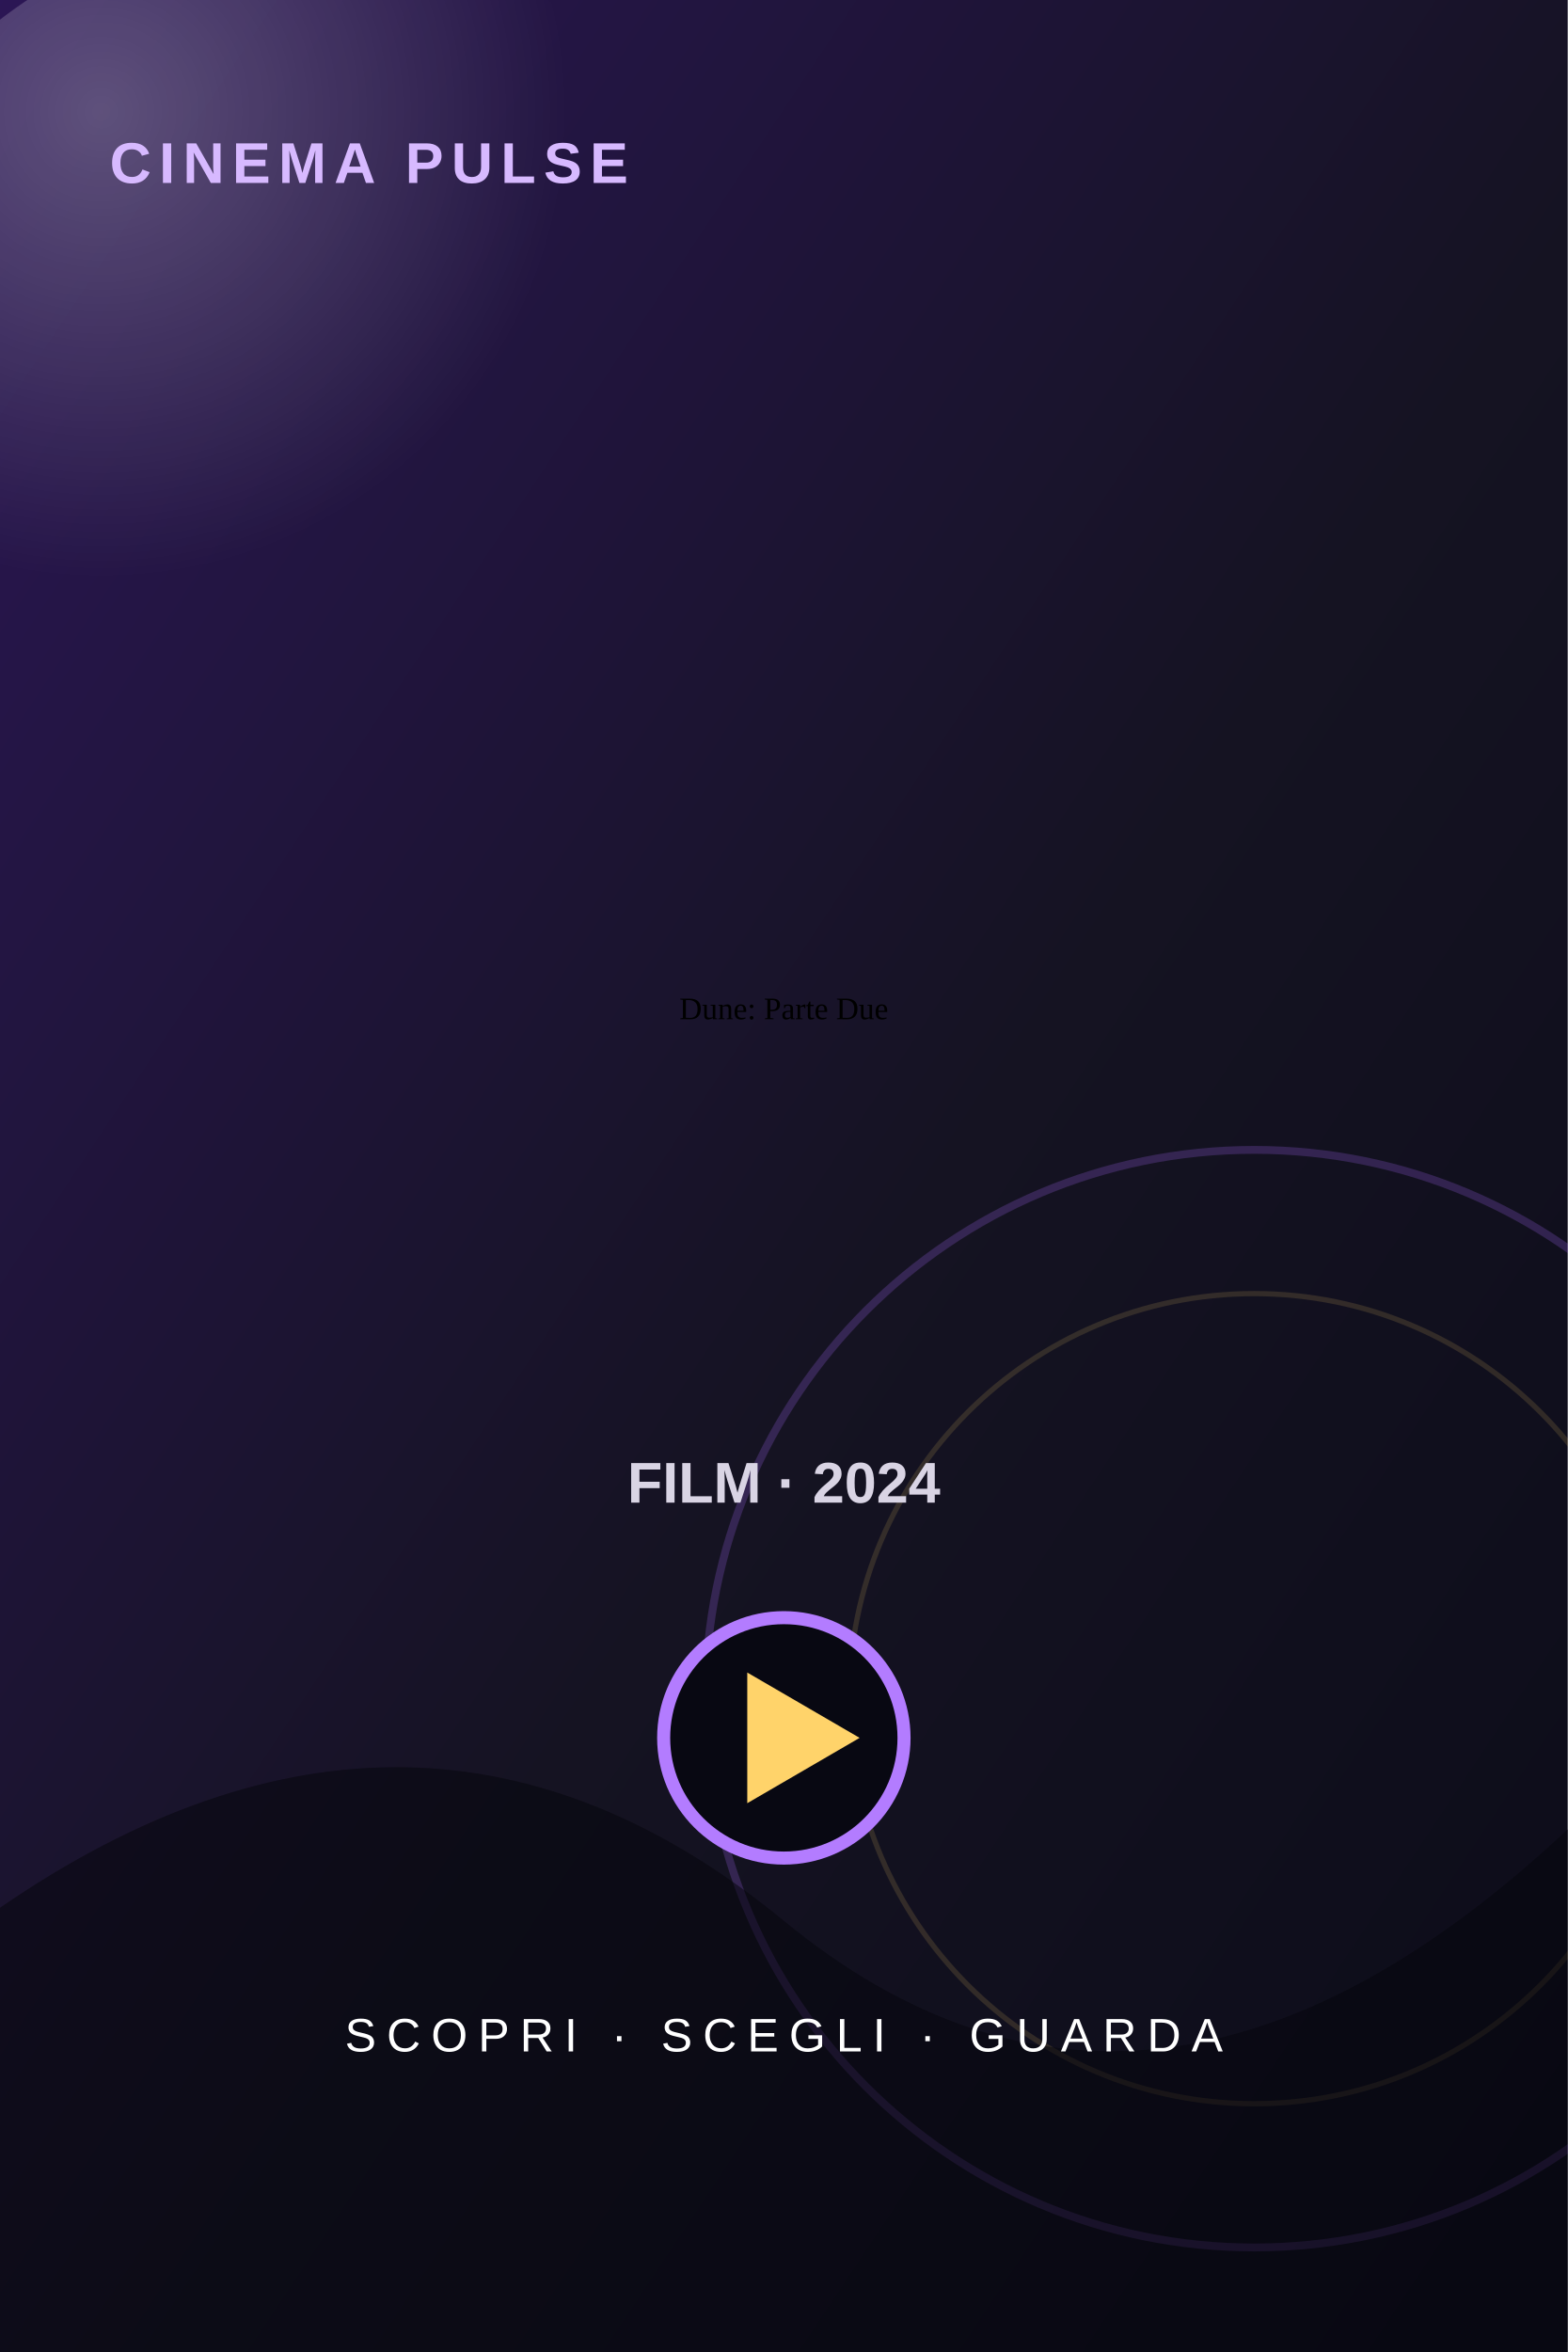
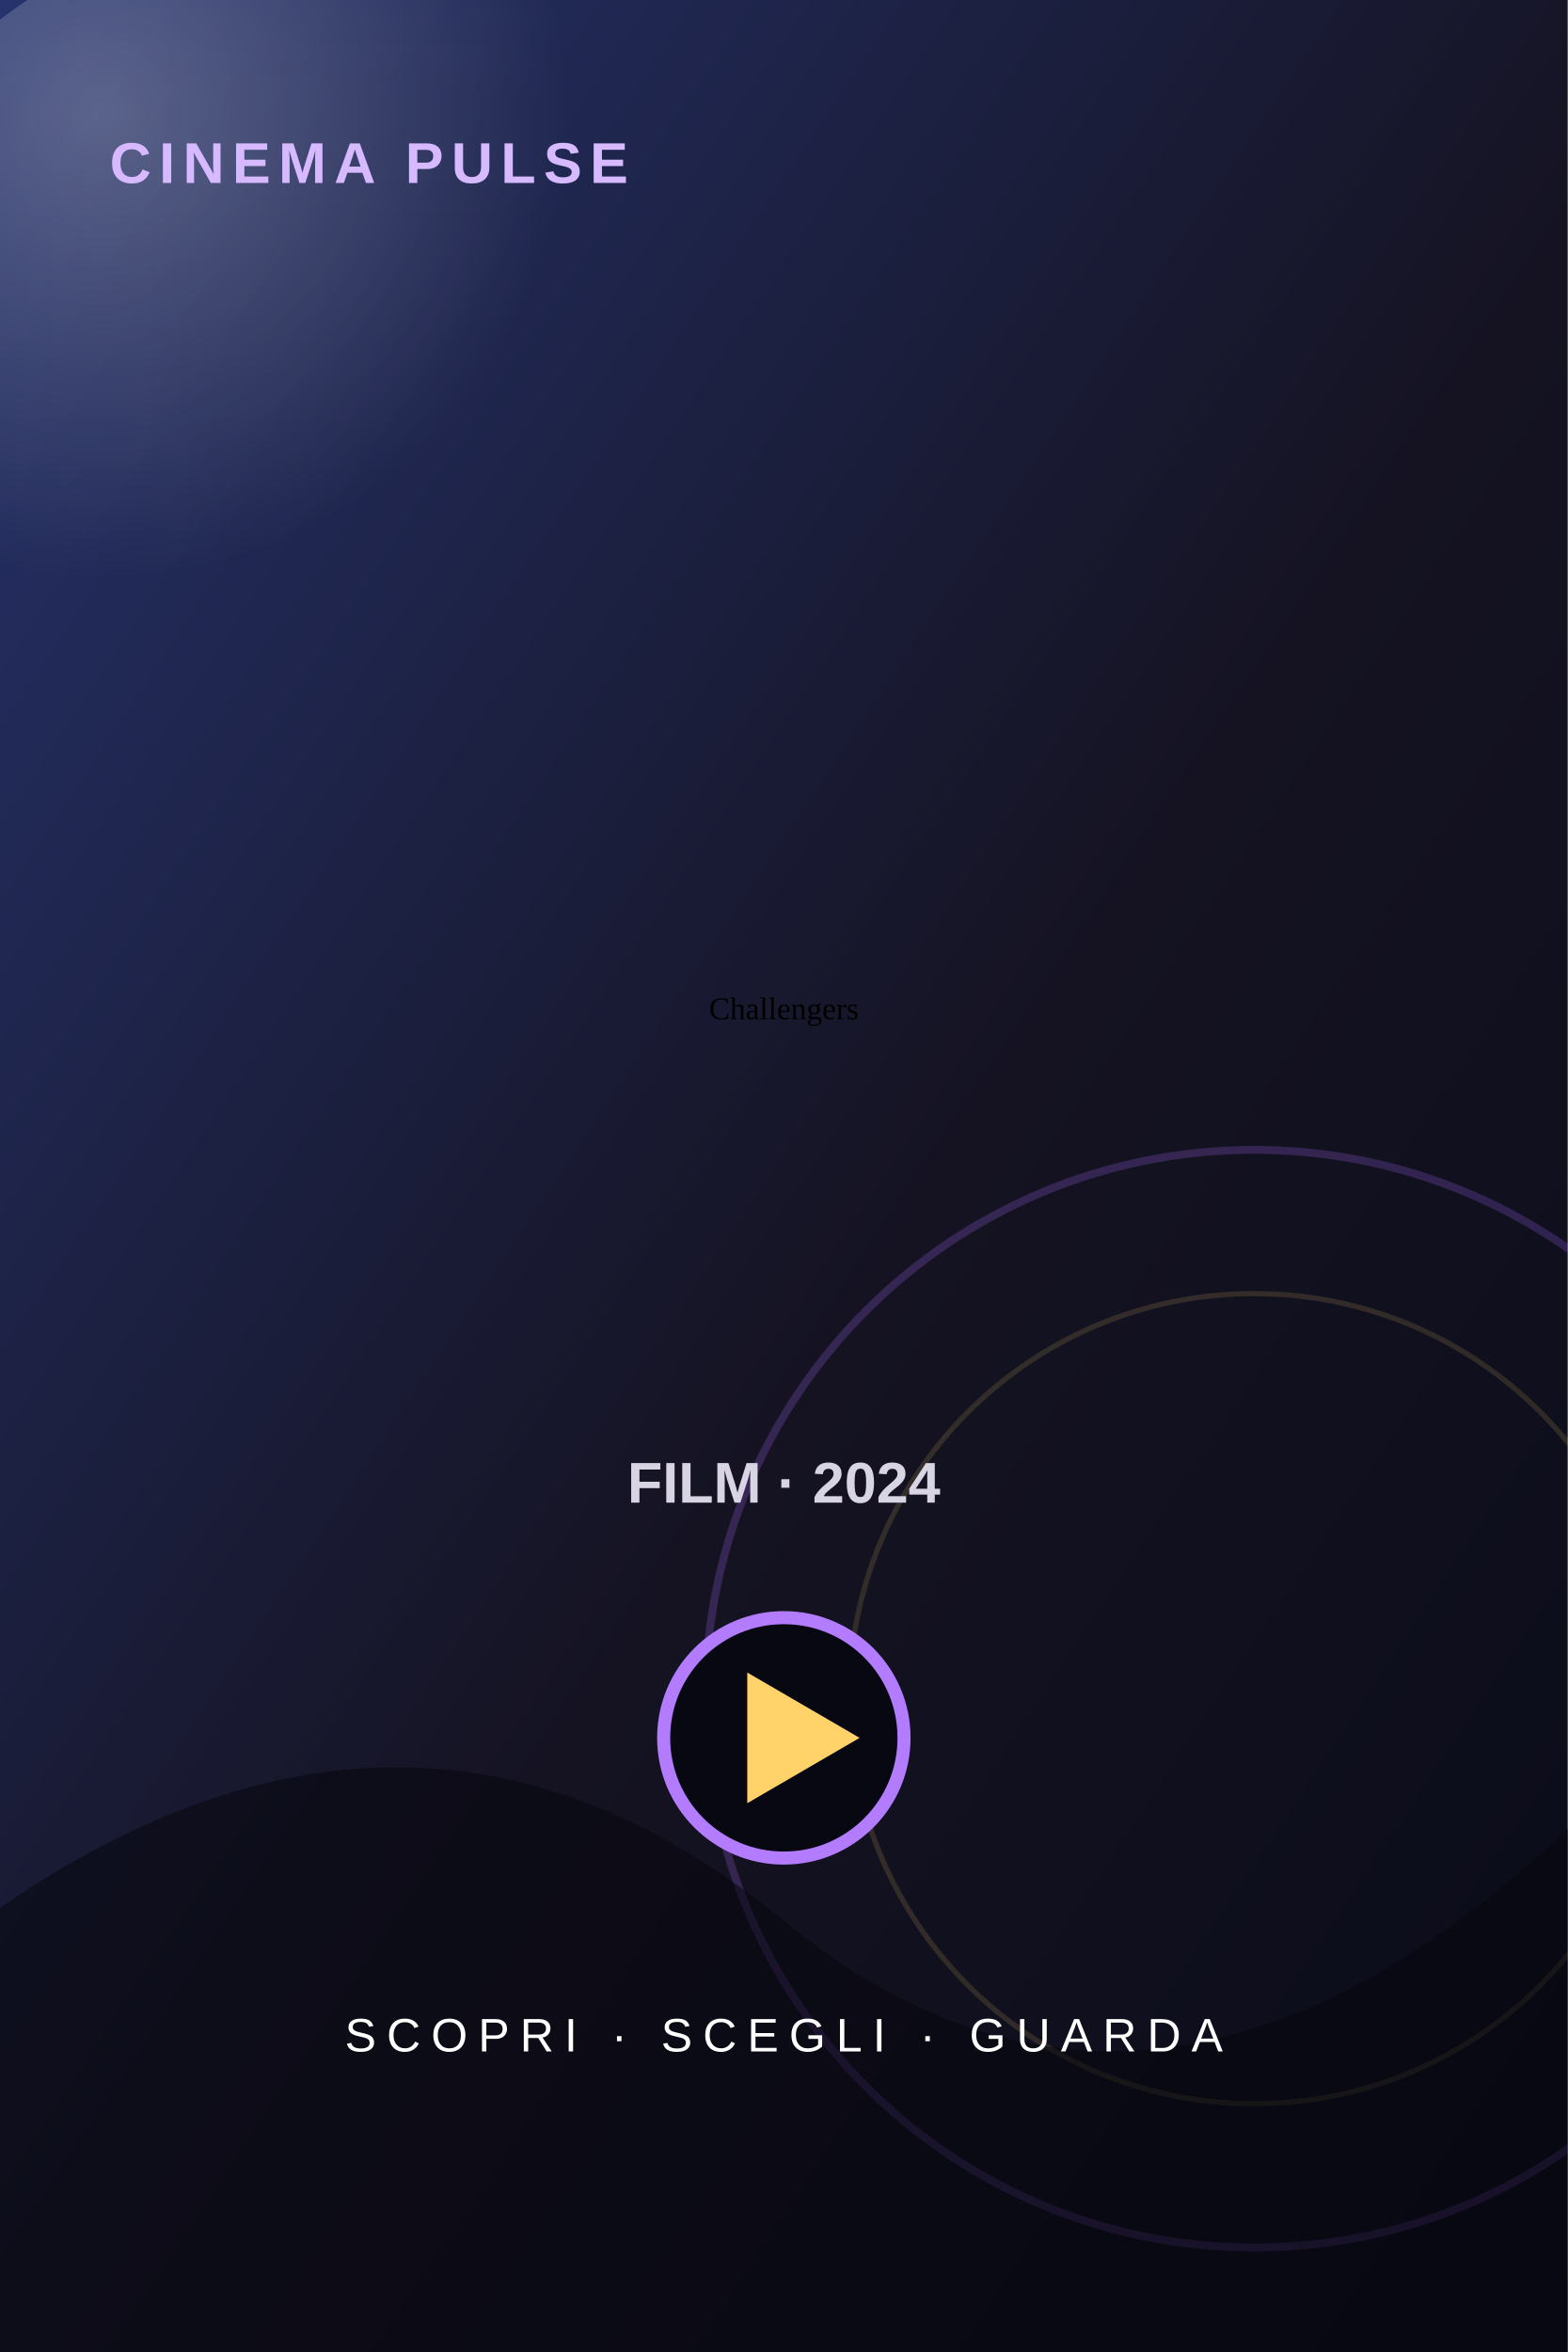
<svg xmlns="http://www.w3.org/2000/svg" viewBox="0 0 600 900">
  <defs>
    <linearGradient id="g" x1="0" y1="0" x2="1" y2="1">
-       <stop stop-color="#2b1655" />
+       <stop stop-color="#26336d" />
      <stop offset=".55" stop-color="#151322" />
-       <stop offset="1" stop-color="#0b0b18" />
+       <stop offset="1" stop-color="#090b18" />
    </linearGradient>
    <radialGradient id="r" cx="30%" cy="20%">
      <stop stop-color="#ffffff" stop-opacity=".25" />
      <stop offset="1" stop-color="#ffffff" stop-opacity="0" />
    </radialGradient>
  </defs>
  <rect width="600" height="900" fill="url(#g)" />
  <circle cx="110" cy="150" r="180" fill="url(#r)" />
  <circle cx="480" cy="650" r="210" fill="none" stroke="#a96cff" stroke-opacity=".22" stroke-width="3" />
  <circle cx="480" cy="650" r="155" fill="none" stroke="#ffd36a" stroke-opacity=".14" stroke-width="2" />
  <path d="M0 730 Q160 620 300 735 T600 700 V900 H0Z" fill="#05050c" opacity=".55" />
  <text x="42" y="70" fill="#d7b9ff" font-family="Arial,sans-serif" font-size="22" font-weight="700" letter-spacing="3">CINEMA PULSE</text>
-   <text x="300" y="390" text-anchor="middle" class="title">Dune: Parte Due</text>
+   <text x="300" y="390" text-anchor="middle" class="title">Challengers</text>
  <text x="300" y="575" text-anchor="middle" fill="#d9d4e4" font-family="Arial,sans-serif" font-size="22" font-weight="600">FILM · 2024</text>
  <circle cx="300" cy="665" r="46" fill="#080812" stroke="#b37cff" stroke-width="5" />
  <path d="M286 640v50l43-25z" fill="#ffd36a" />
  <text x="300" y="785" text-anchor="middle" fill="#fff" font-family="Arial,sans-serif" font-size="18" letter-spacing="4">SCOPRI · SCEGLI · GUARDA</text>
</svg>
